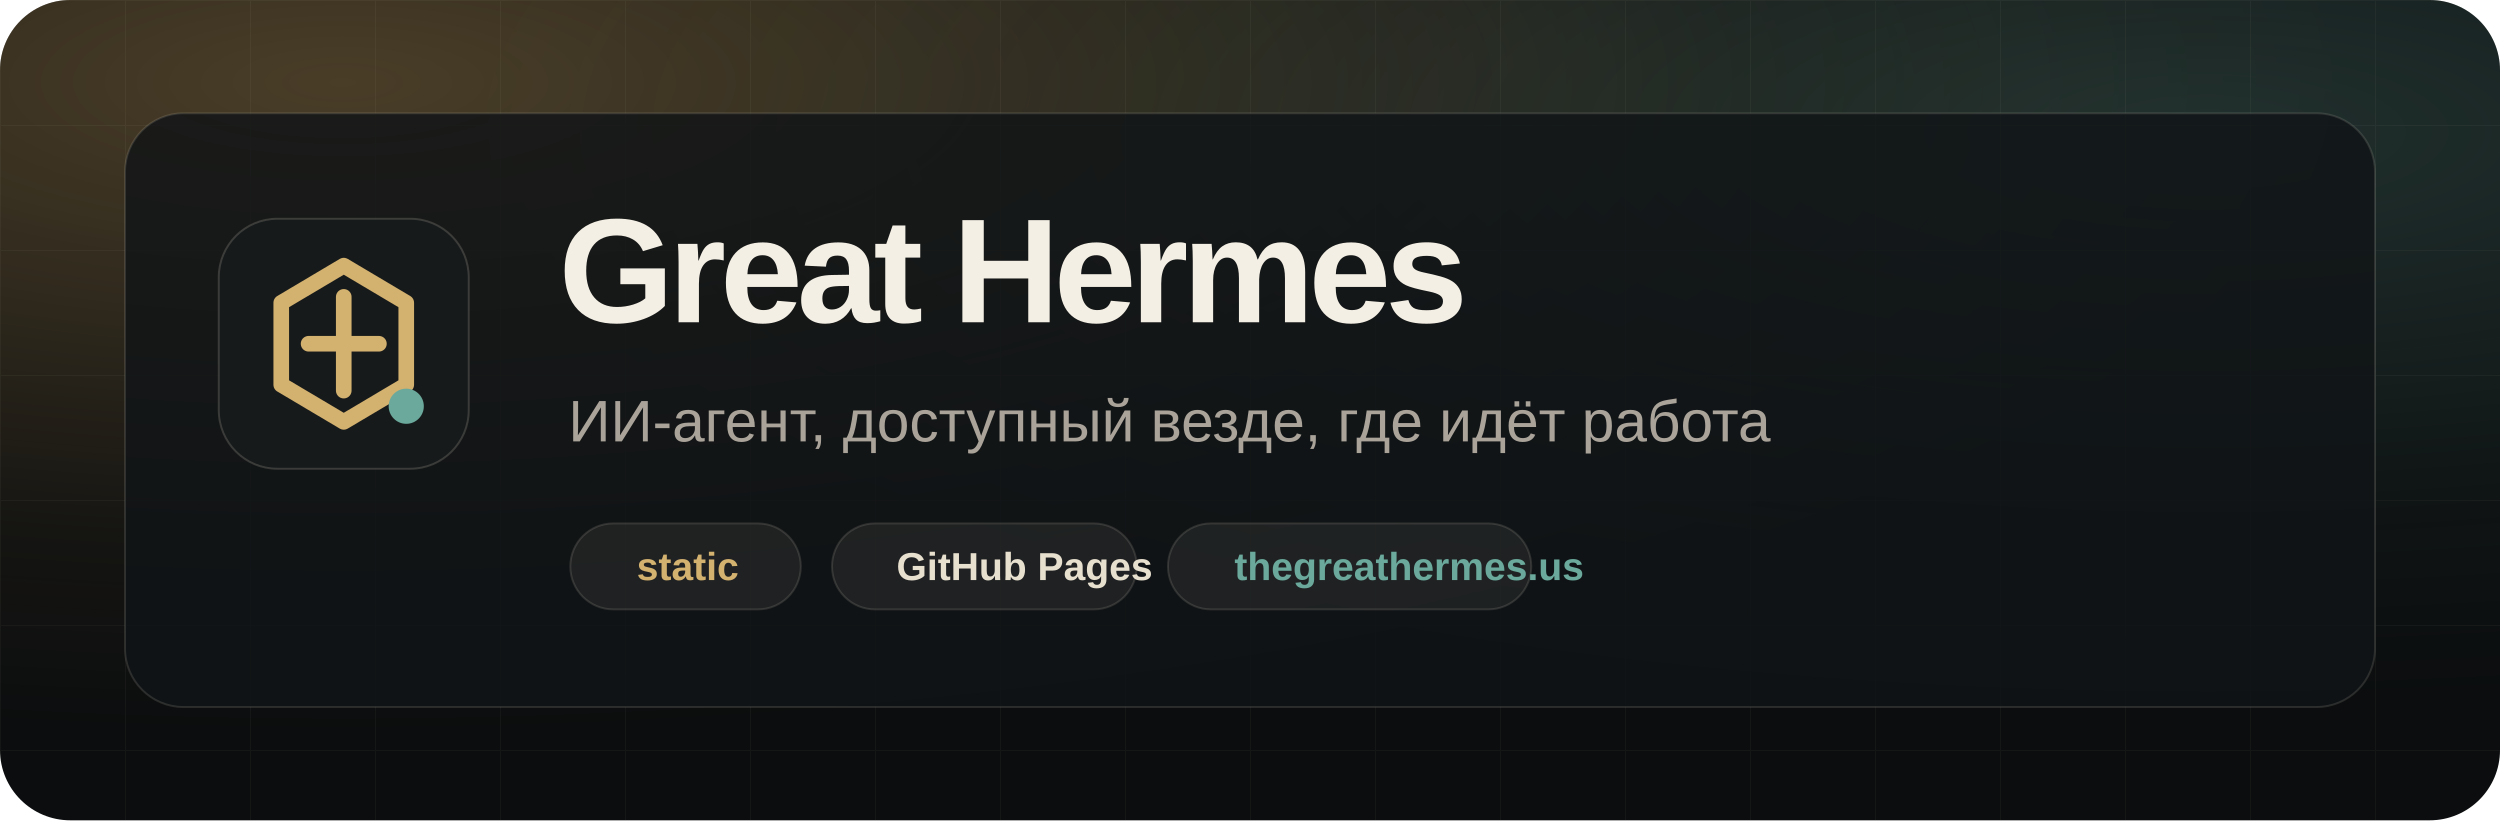
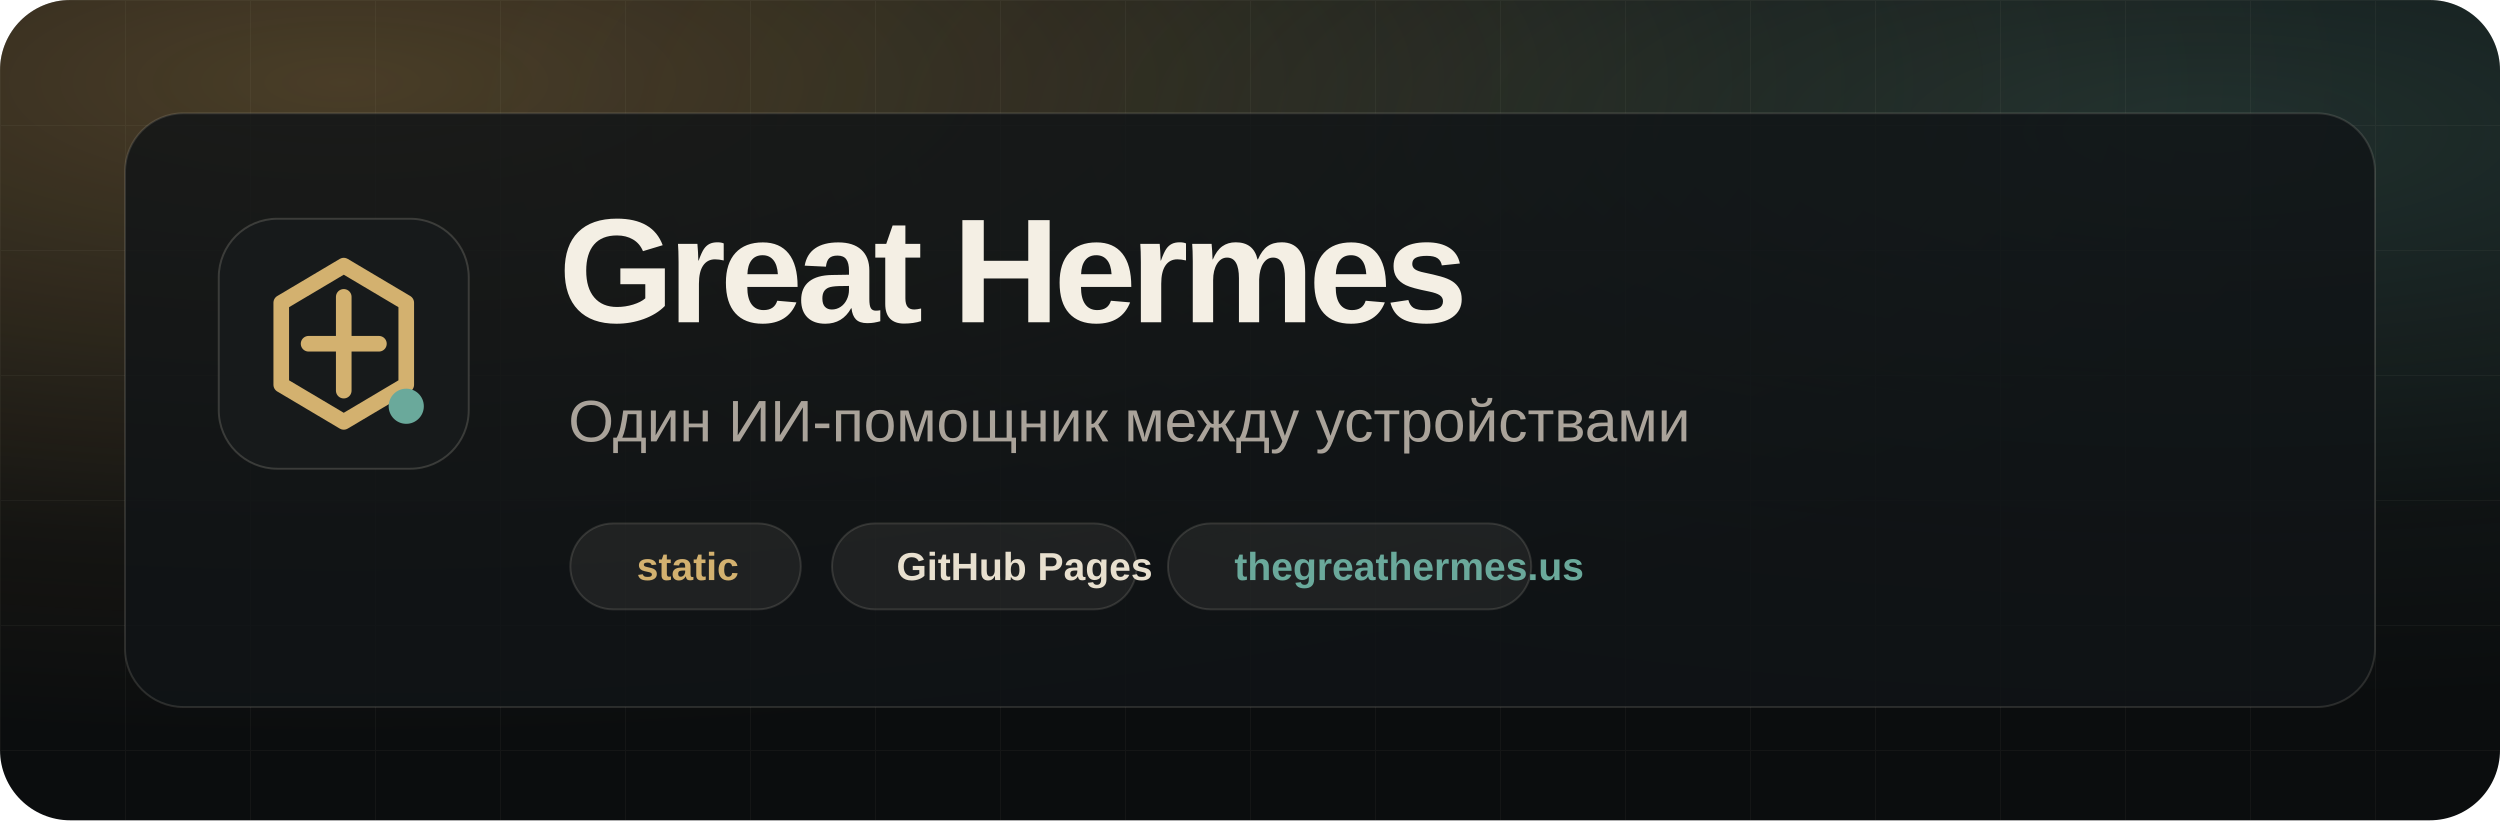
<svg xmlns="http://www.w3.org/2000/svg" width="1280" height="420" viewBox="0 0 1280 420" role="img" aria-labelledby="title desc">
  <defs>
    <radialGradient id="brass" cx="14%" cy="10%" r="80%">
      <stop offset="0%" stop-color="#b99355" stop-opacity=".36" />
      <stop offset="70%" stop-color="#b99355" stop-opacity=".06" />
      <stop offset="100%" stop-color="#b99355" stop-opacity="0" />
    </radialGradient>
    <radialGradient id="teal" cx="88%" cy="16%" r="70%">
      <stop offset="0%" stop-color="#6aa99b" stop-opacity=".22" />
      <stop offset="68%" stop-color="#6aa99b" stop-opacity=".04" />
      <stop offset="100%" stop-color="#6aa99b" stop-opacity="0" />
    </radialGradient>
    <pattern id="grid" width="64" height="64" patternUnits="userSpaceOnUse">
      <path d="M64 0H0V64" fill="none" stroke="#e8e0cf" stroke-opacity=".045" />
    </pattern>
  </defs>
  <rect width="1280" height="420" rx="36" fill="#0b0d0e" />
  <rect width="1280" height="420" rx="36" fill="url(#brass)" />
  <rect width="1280" height="420" rx="36" fill="url(#teal)" />
  <rect width="1280" height="420" rx="36" fill="url(#grid)" />
  <rect x="64" y="58" width="1152" height="304" rx="30" fill="#111416" fill-opacity=".82" stroke="#e8e0cf" stroke-opacity=".14" />
  <g transform="translate(112 112)">
    <rect width="128" height="128" rx="30" fill="#171a1b" stroke="#e8e0cf" stroke-opacity=".18" />
    <path d="M64 24 96 43v42l-32 19-32-19V43l32-19Z" fill="none" stroke="#d3b16f" stroke-width="8" stroke-linejoin="round" />
    <path d="M46 64h36M64 40v48" stroke="#d3b16f" stroke-width="8" stroke-linecap="round" />
    <circle cx="96" cy="96" r="9" fill="#6aa99b" />
  </g>
  <text x="286" y="165" font-family="Aptos Display, Segoe UI, Arial, sans-serif" font-size="76" font-weight="700" fill="#f4efe4" letter-spacing="-3">Great Hermes</text>
-   <text x="291" y="226" font-family="Aptos, Segoe UI, Arial, sans-serif" font-size="30" fill="#aaa39a">ИИ-агент, доступный везде, где идёт работа</text>
+   <text x="291" y="226" font-family="Aptos, Segoe UI, Arial, sans-serif" font-size="30" fill="#aaa39a">Один ИИ-помощник между устройствами</text>
  <g font-family="Aptos, Segoe UI, Arial, sans-serif" font-size="20" font-weight="700">
    <rect x="292" y="268" width="118" height="44" rx="22" fill="#e8e0cf" fill-opacity=".07" stroke="#e8e0cf" stroke-opacity=".14" />
    <text x="326" y="297" fill="#d3b16f">static</text>
    <rect x="426" y="268" width="156" height="44" rx="22" fill="#e8e0cf" fill-opacity=".07" stroke="#e8e0cf" stroke-opacity=".14" />
    <text x="459" y="297" fill="#e8e0cf">GitHub Pages</text>
    <rect x="598" y="268" width="186" height="44" rx="22" fill="#e8e0cf" fill-opacity=".07" stroke="#e8e0cf" stroke-opacity=".14" />
    <text x="632" y="297" fill="#6aa99b">thegreathermes.us</text>
  </g>
</svg>
